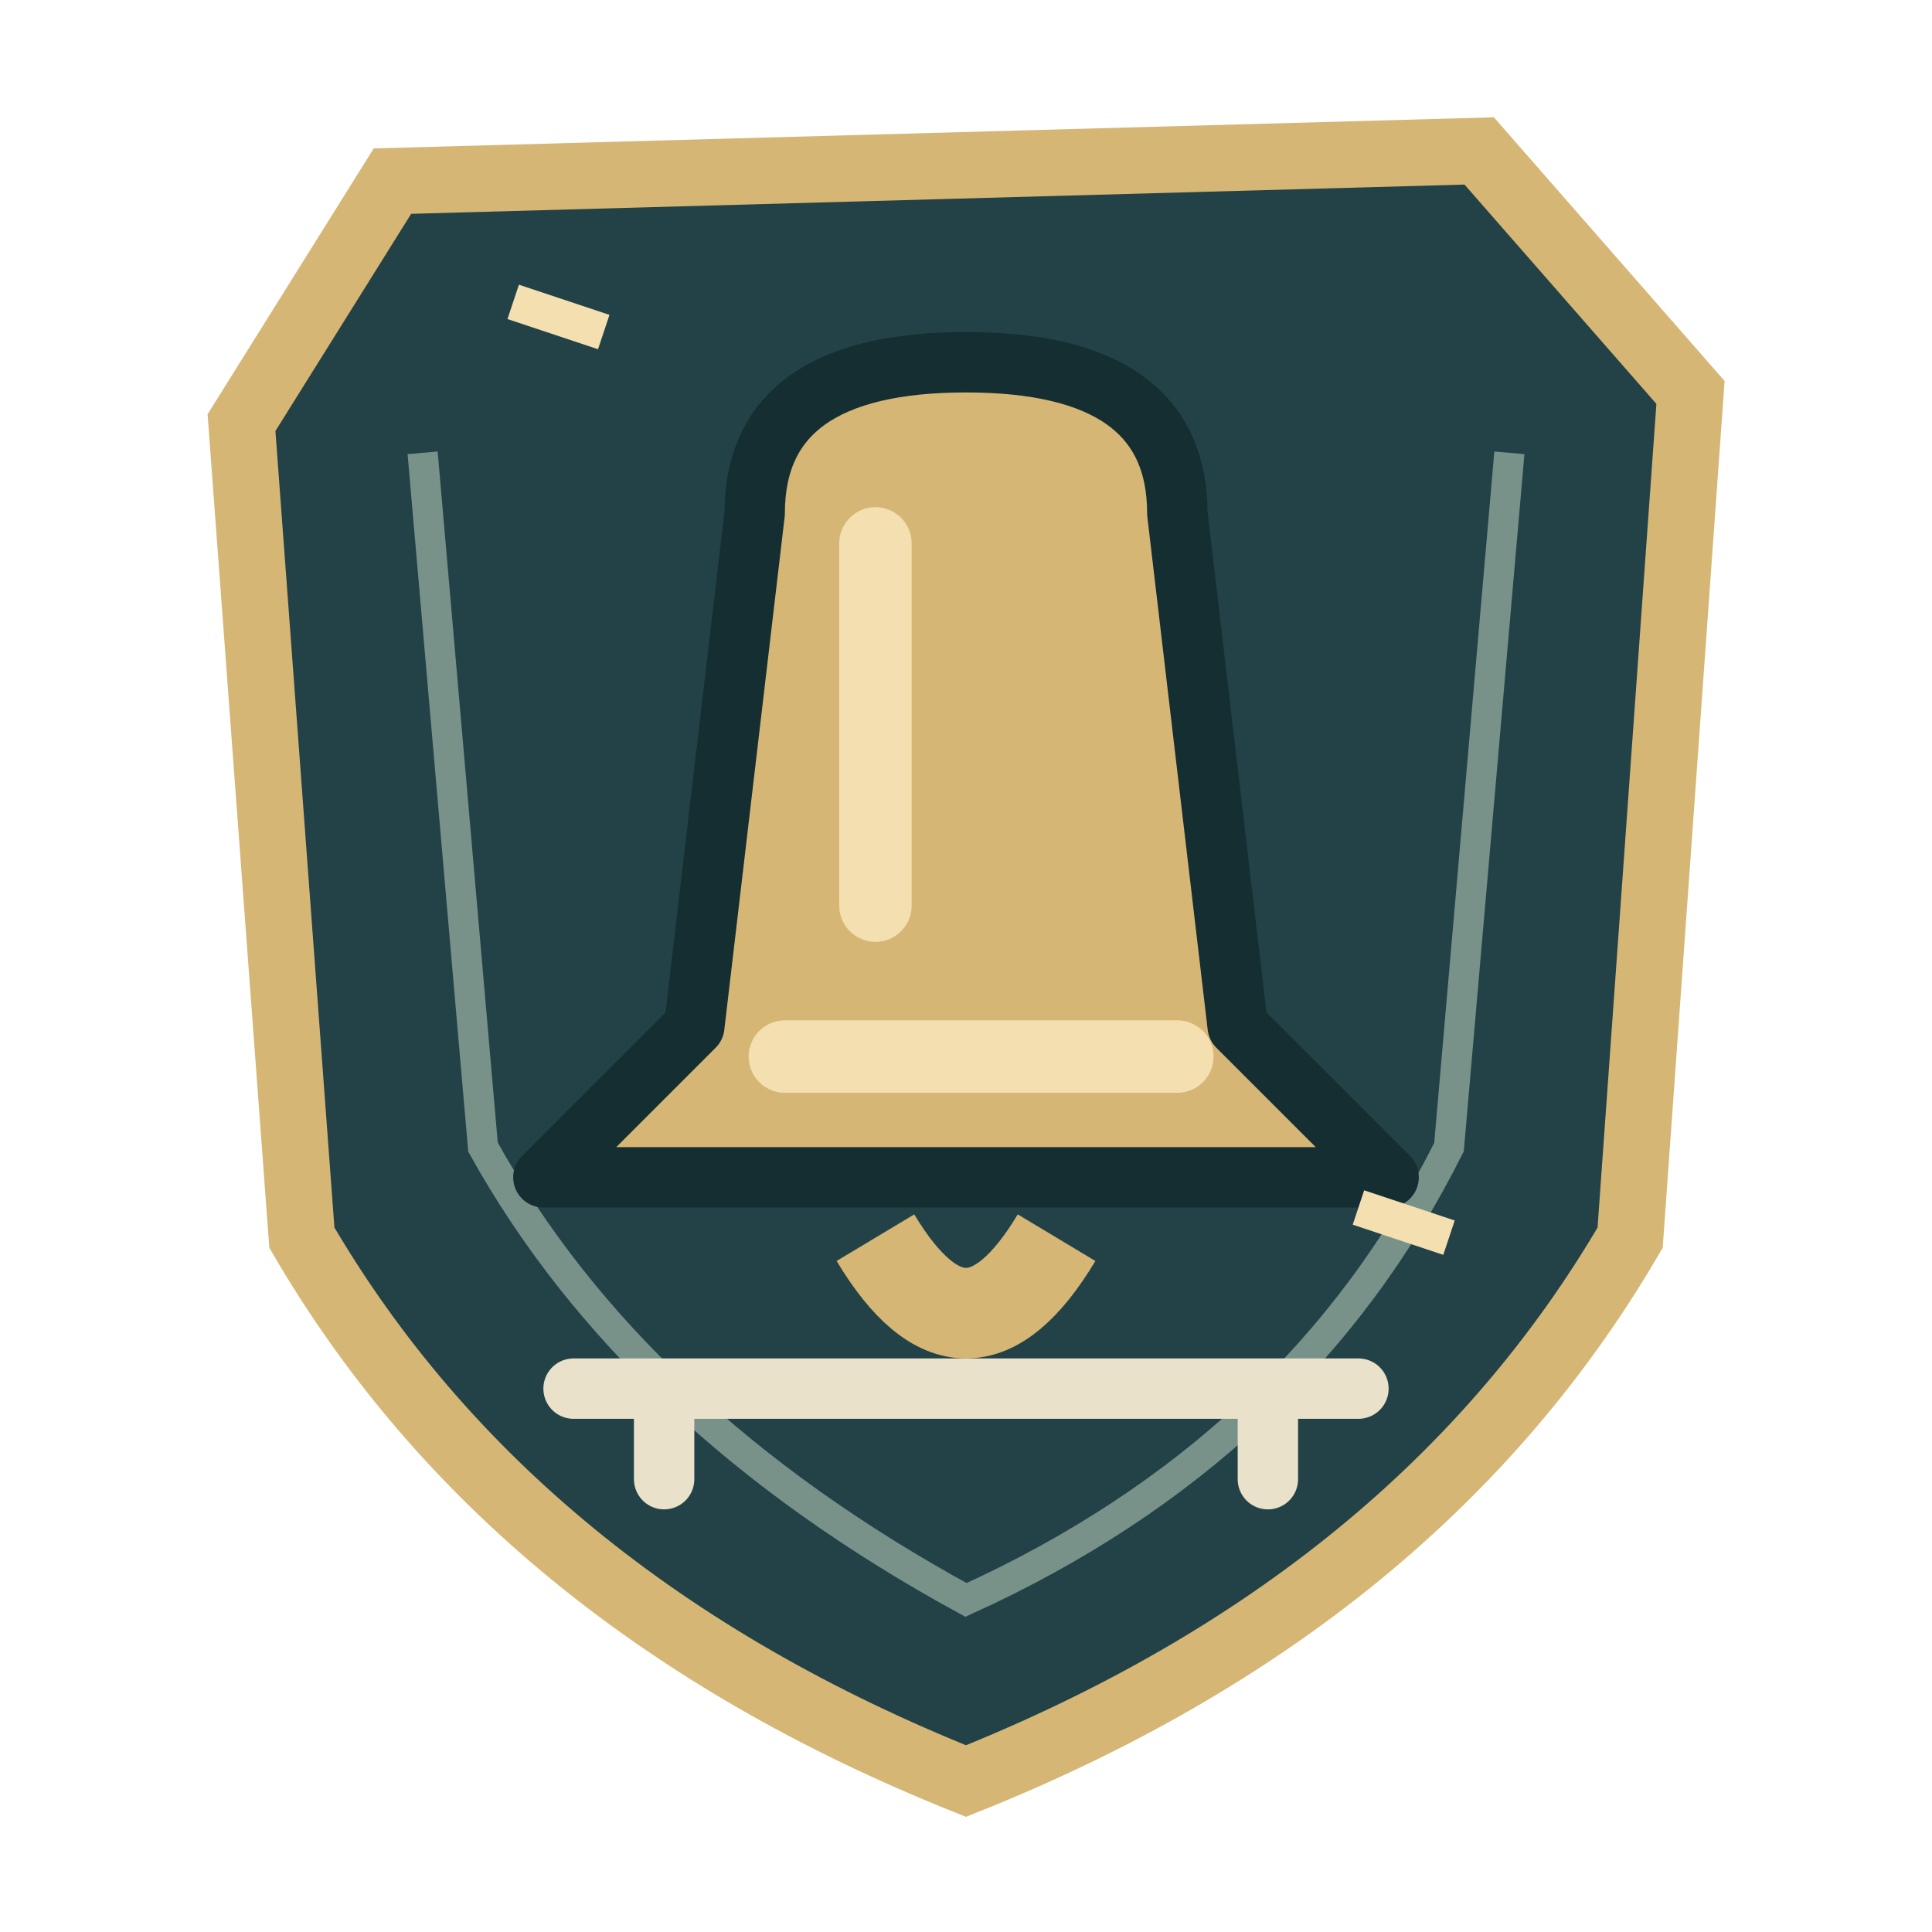
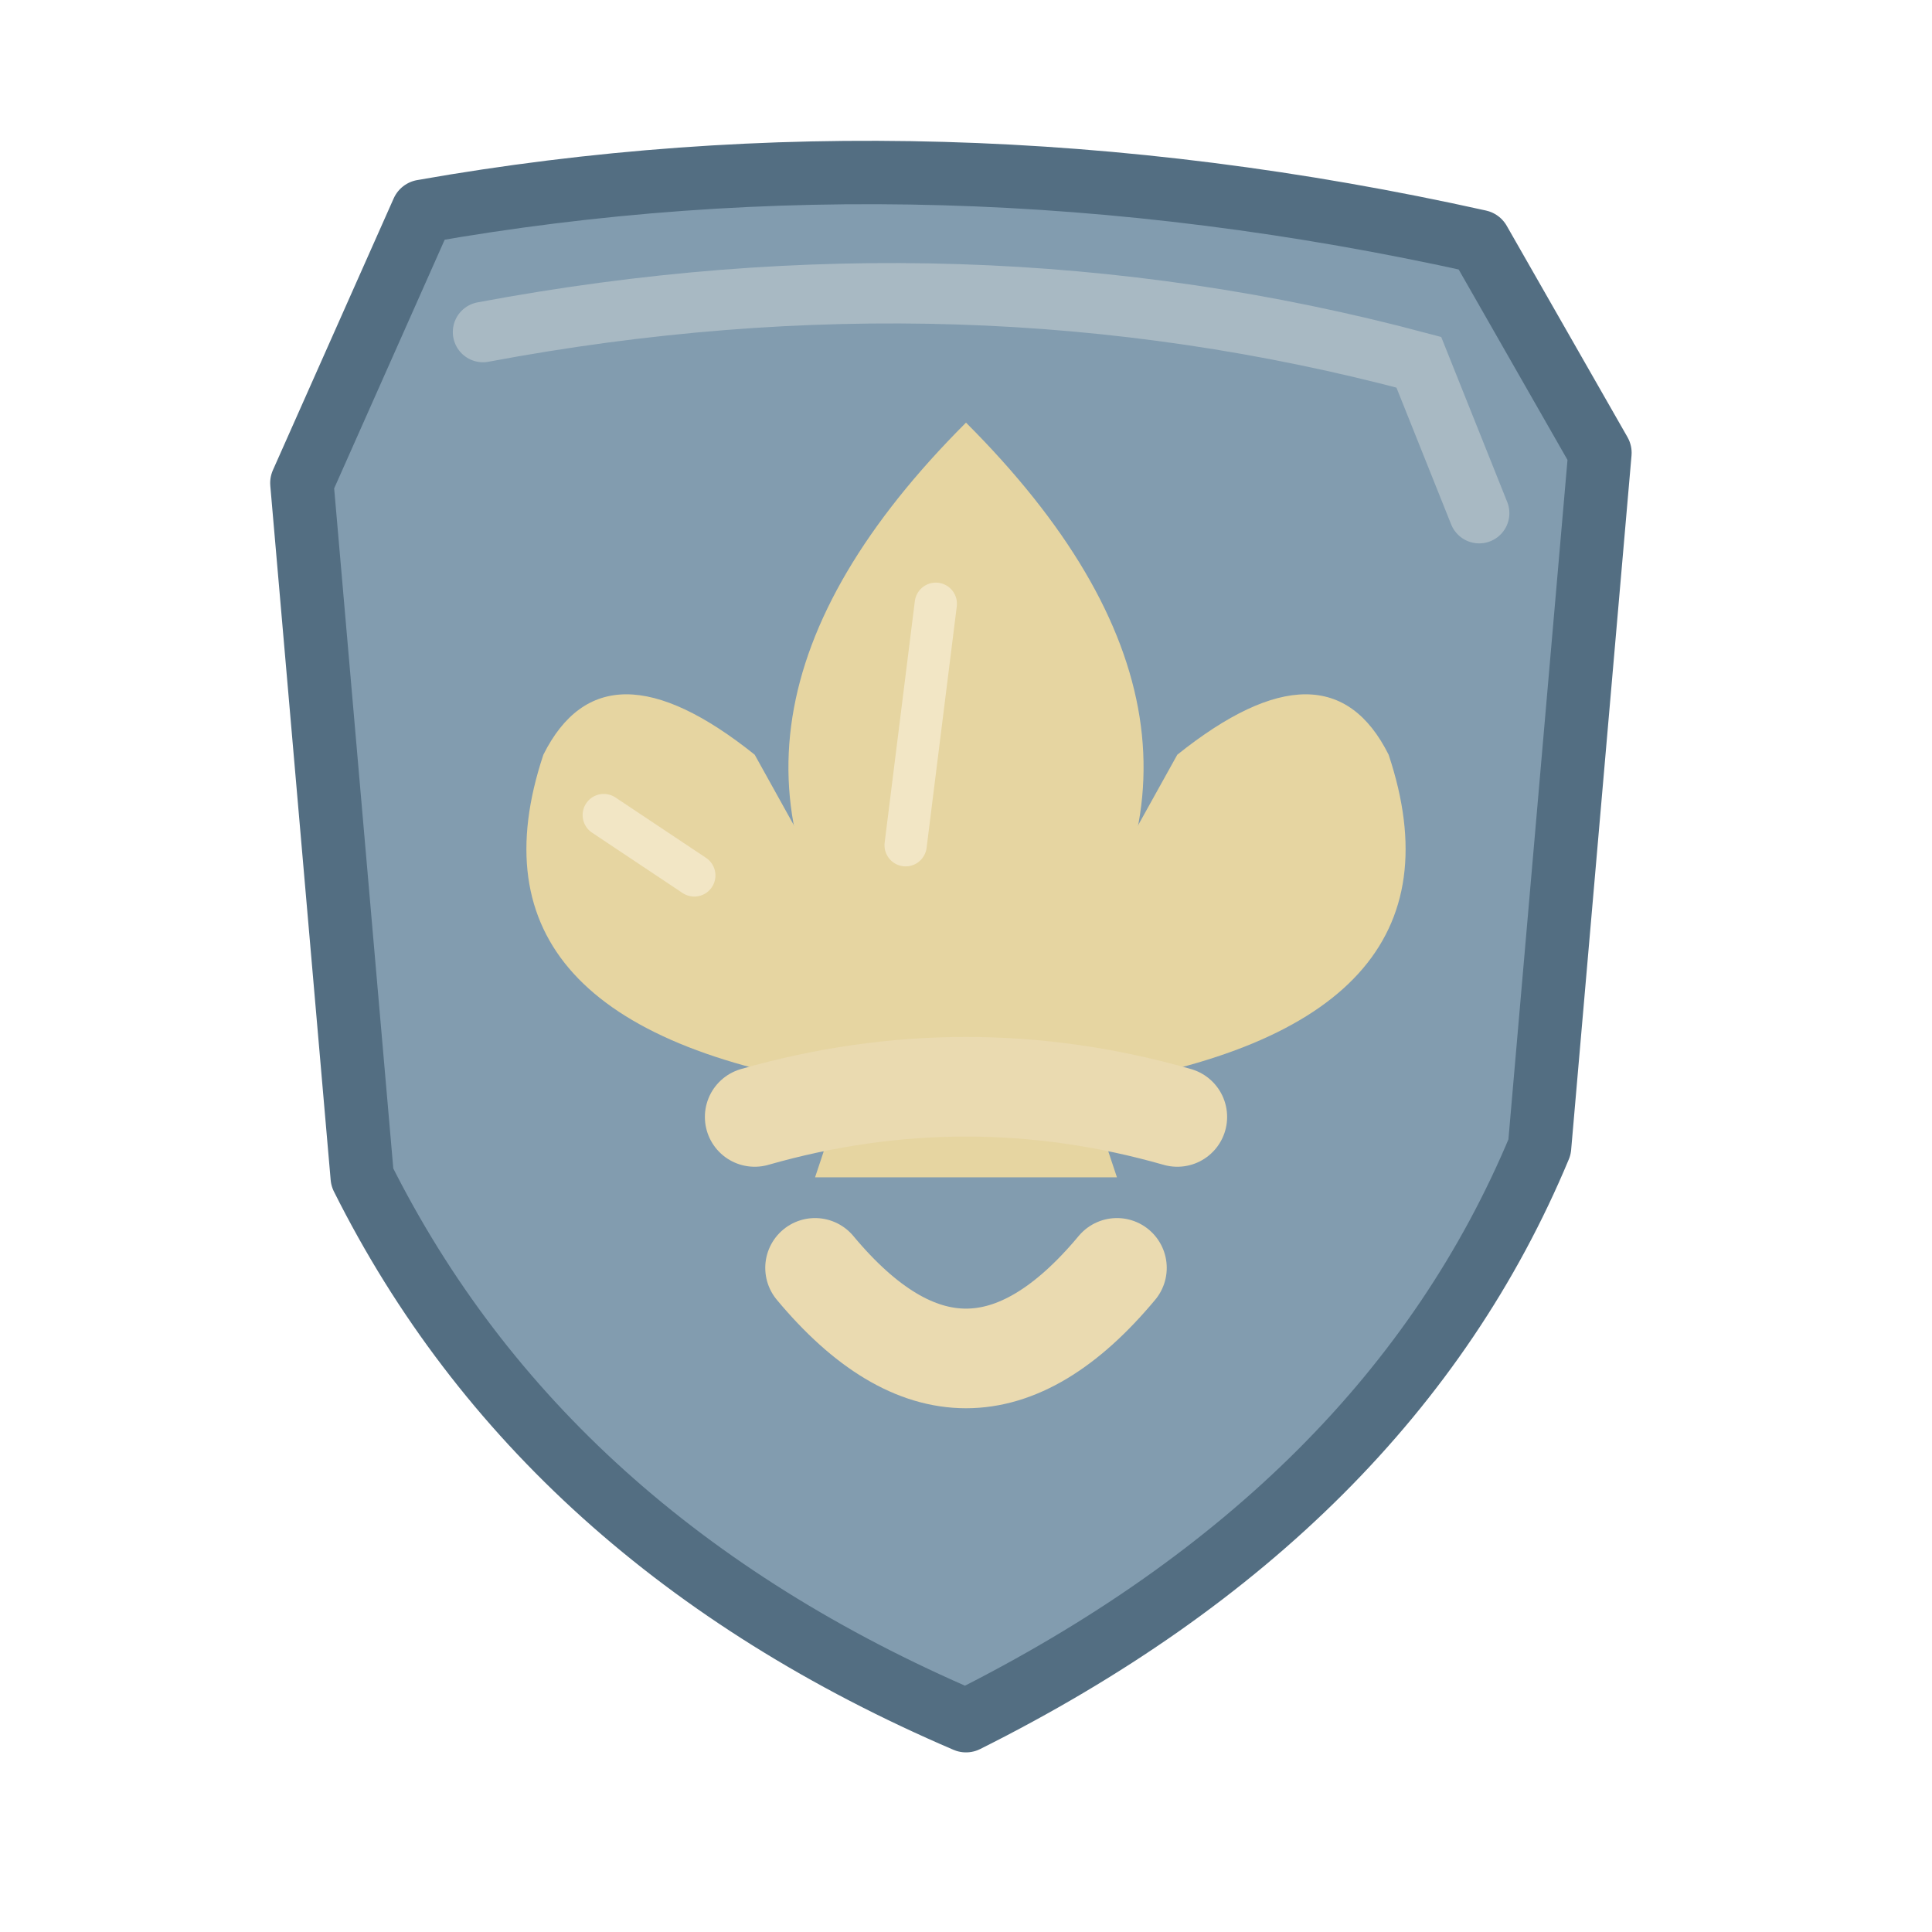
<svg xmlns="http://www.w3.org/2000/svg" width="256" height="256" viewBox="0 0 64 64">
-   <path d="M13 6 49 5 56 13 54 41Q47 53 32 59 17 53 10 41L8 14Z" fill="#224247" stroke="#d6b675" stroke-width="2.2" />
-   <path d="m14 15 2 23q5 9 16 15 11-5 16-15l2-23" fill="none" stroke="#78928a" stroke-width="1" />
-   <path d="M25 17q0-5 7-5t7 5l2 17 5 5H18l5-5Z" fill="#d6b675" stroke="#142e32" stroke-width="2" stroke-linejoin="round" />
-   <path d="M29 18v12m-3 5h13" fill="none" stroke="#f3dfaf" stroke-width="2.4" stroke-linecap="round" />
-   <path d="M29 41q3 5 6 0" fill="none" stroke="#d6b675" stroke-width="3" />
-   <path d="M19 46h26M22 49v-3m20 3v-3" fill="none" stroke="#e9e1ca" stroke-width="2" stroke-linecap="round" />
-   <path d="m17 10 3 1m25 29 3 1" stroke="#f3dfaf" stroke-width="1.2" />
+   <path d="M14 7Q31 4 49 8L53 15 51 38Q46 50 32 57 18 51 12 39L10 16Z" fill="#829caf" stroke="#536e82" stroke-width="2.1" stroke-linejoin="round" />
+   <path d="M16 11Q32 8 47 12L49 17" fill="none" stroke="#a8b9c3" stroke-width="2" stroke-linecap="round" />
+   <path d="M32 14Q22 24 29 33L27 39H37L35 33Q42 24 32 14Z" fill="#e6d5a1" />
+   <path d="M28 36Q15 34 18 25 20 21 25 25L30 34M36 36Q49 34 46 25 44 21 39 25L34 34" fill="#e6d5a1" />
+   <path d="M25 37Q32 35 39 37M27 42Q32 48 37 42" fill="none" stroke="#eadab0" stroke-width="3.3" stroke-linecap="round" />
+   <path d="M31 20 30 28M20 27 23 29" stroke="#f2e6c5" stroke-width="1.4" stroke-linecap="round" />
</svg>
